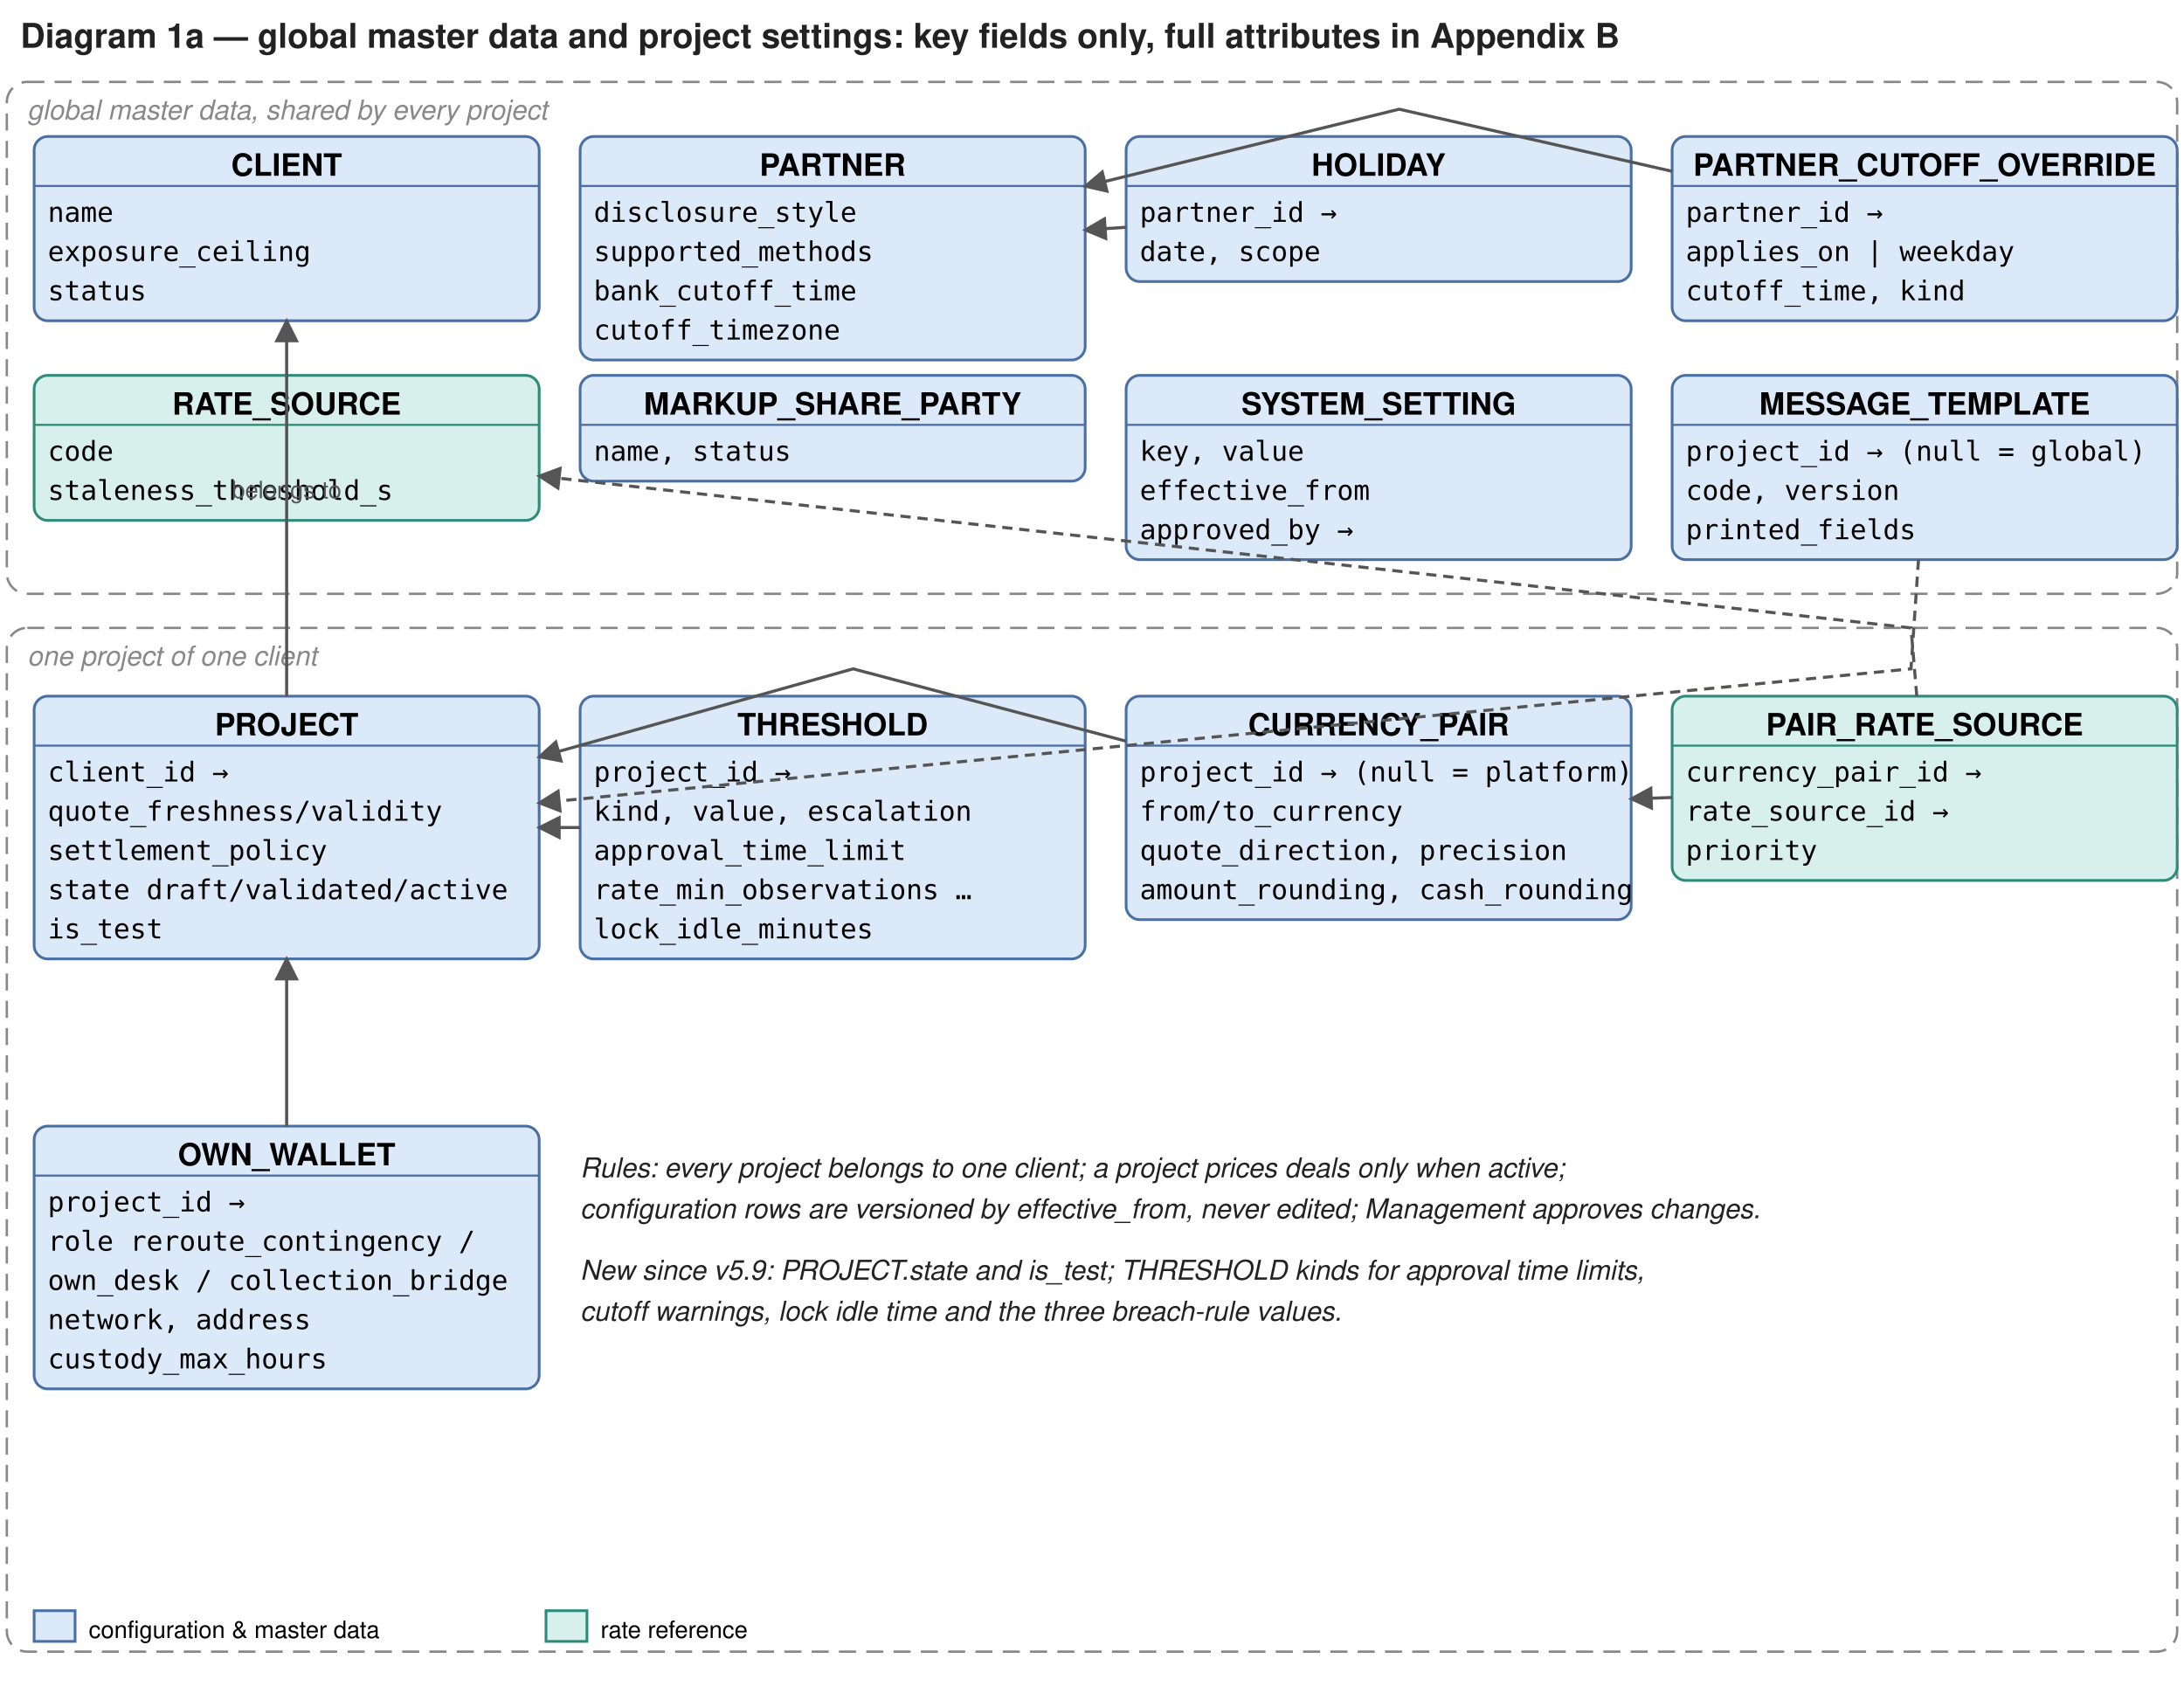
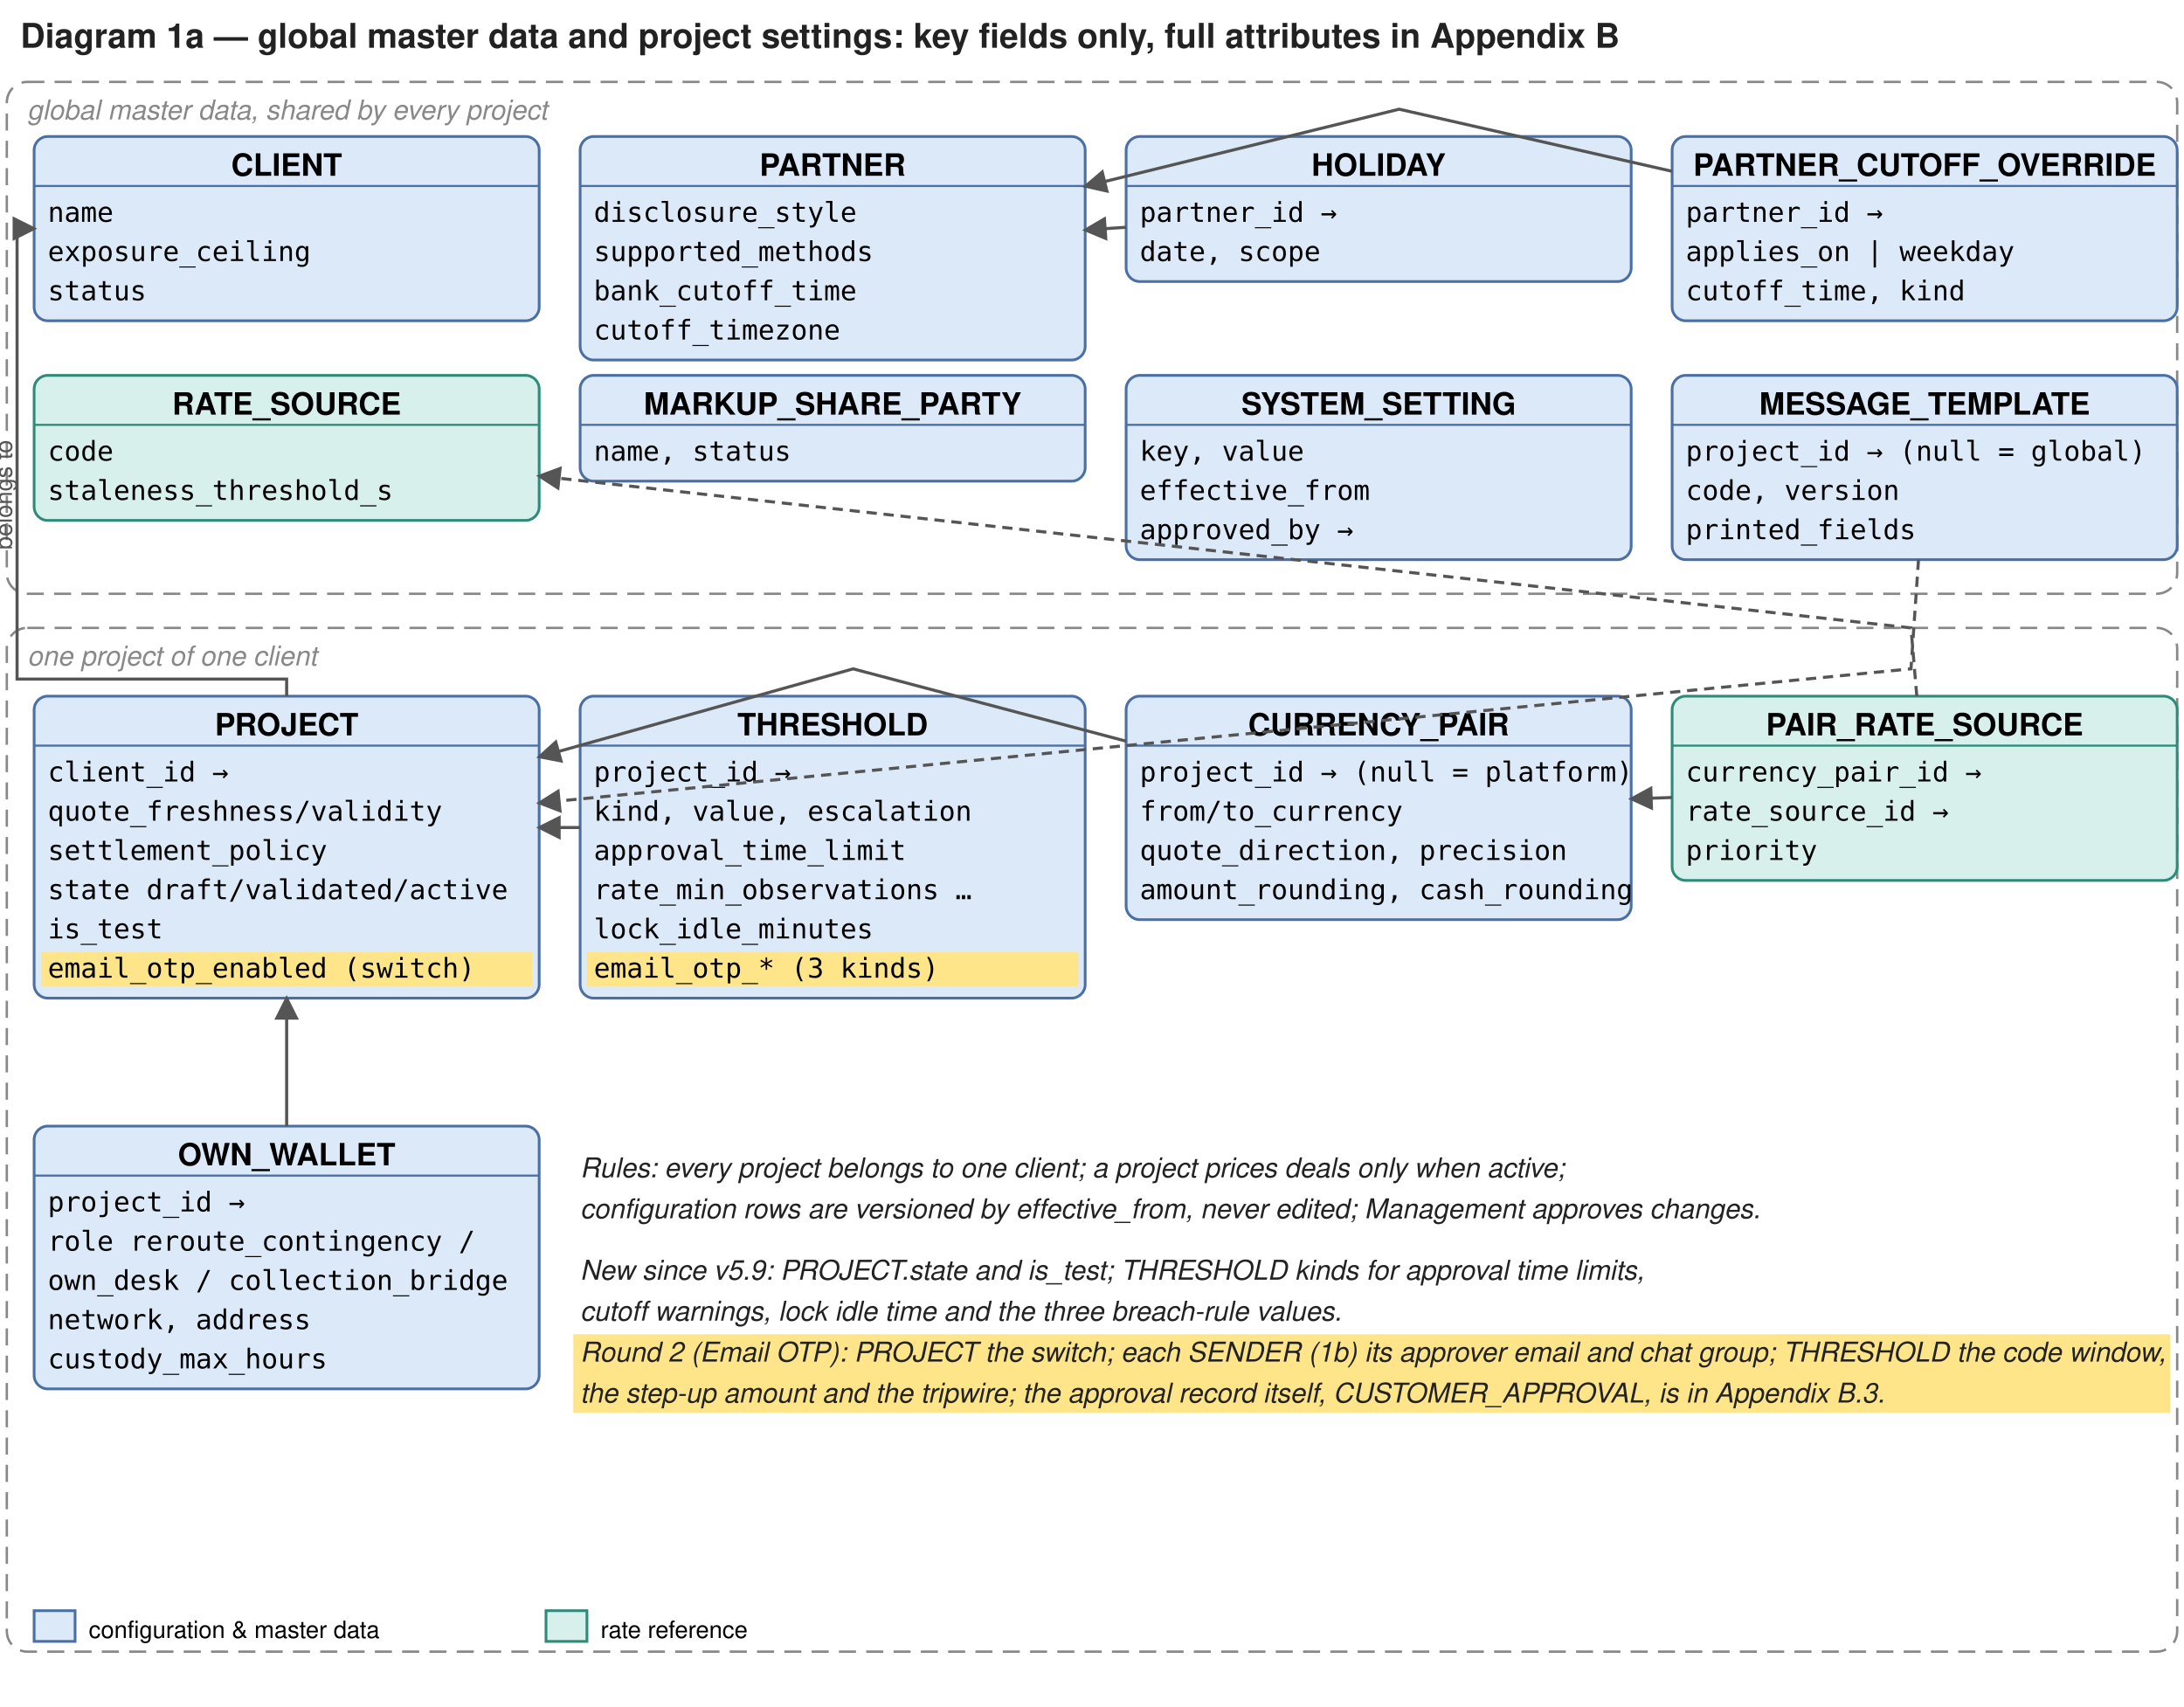
<svg xmlns="http://www.w3.org/2000/svg" viewBox="0 0 640 500" width="100%" style="display:block; background:#FFFFFF; border:0.5pt solid #bbbbbb">
  <defs>
    <marker id="arr" markerWidth="8" markerHeight="8" refX="7" refY="4" orient="auto" markerUnits="strokeWidth">
      <path d="M0,0 L8,4 L0,8 z" fill="#555" />
    </marker>
  </defs>
  <text x="6" y="14" font-size="10" font-family="Helvetica, Arial, sans-serif" fill="#222" text-anchor="start" font-weight="bold">Diagram 1a — global master data and project settings: key fields only, full attributes in Appendix B</text>
  <rect x="2" y="24" width="636" height="150" rx="6" fill="none" stroke="#888" stroke-width="0.7" stroke-dasharray="5 3" />
  <text x="8" y="35" font-size="8" font-family="Helvetica, Arial, sans-serif" fill="#888" font-style="italic">global master data, shared by every project</text>
  <rect x="10" y="40" width="148" height="54.0" rx="4" fill="#DCE9F8" stroke="#4A6FA5" stroke-width="0.8" />
  <text x="84.0" y="51.5" font-size="9" font-family="Helvetica, Arial, sans-serif" font-weight="bold" text-anchor="middle">CLIENT</text>
  <line x1="10" y1="54.5" x2="158" y2="54.5" stroke="#4A6FA5" stroke-width="0.6" />
  <text x="14" y="65.0" font-size="8" font-family="Menlo, Consolas, monospace">name</text>
  <text x="14" y="76.5" font-size="8" font-family="Menlo, Consolas, monospace">exposure_ceiling</text>
  <text x="14" y="88.0" font-size="8" font-family="Menlo, Consolas, monospace">status</text>
  <rect x="170" y="40" width="148" height="65.5" rx="4" fill="#DCE9F8" stroke="#4A6FA5" stroke-width="0.8" />
  <text x="244.0" y="51.5" font-size="9" font-family="Helvetica, Arial, sans-serif" font-weight="bold" text-anchor="middle">PARTNER</text>
  <line x1="170" y1="54.5" x2="318" y2="54.5" stroke="#4A6FA5" stroke-width="0.6" />
  <text x="174" y="65.0" font-size="8" font-family="Menlo, Consolas, monospace">disclosure_style</text>
  <text x="174" y="76.5" font-size="8" font-family="Menlo, Consolas, monospace">supported_methods</text>
  <text x="174" y="88.0" font-size="8" font-family="Menlo, Consolas, monospace">bank_cutoff_time</text>
  <text x="174" y="99.5" font-size="8" font-family="Menlo, Consolas, monospace">cutoff_timezone</text>
  <rect x="330" y="40" width="148" height="42.5" rx="4" fill="#DCE9F8" stroke="#4A6FA5" stroke-width="0.8" />
  <text x="404.0" y="51.5" font-size="9" font-family="Helvetica, Arial, sans-serif" font-weight="bold" text-anchor="middle">HOLIDAY</text>
  <line x1="330" y1="54.5" x2="478" y2="54.5" stroke="#4A6FA5" stroke-width="0.6" />
  <text x="334" y="65.0" font-size="8" font-family="Menlo, Consolas, monospace">partner_id →</text>
  <text x="334" y="76.5" font-size="8" font-family="Menlo, Consolas, monospace">date, scope</text>
  <rect x="490" y="40" width="148" height="54.0" rx="4" fill="#DCE9F8" stroke="#4A6FA5" stroke-width="0.8" />
  <text x="564.0" y="51.5" font-size="9" font-family="Helvetica, Arial, sans-serif" font-weight="bold" text-anchor="middle">PARTNER_CUTOFF_OVERRIDE</text>
  <line x1="490" y1="54.5" x2="638" y2="54.5" stroke="#4A6FA5" stroke-width="0.6" />
  <text x="494" y="65.0" font-size="8" font-family="Menlo, Consolas, monospace">partner_id →</text>
  <text x="494" y="76.5" font-size="8" font-family="Menlo, Consolas, monospace">applies_on | weekday</text>
  <text x="494" y="88.0" font-size="8" font-family="Menlo, Consolas, monospace">cutoff_time, kind</text>
  <rect x="10" y="110" width="148" height="42.5" rx="4" fill="#D8F0EC" stroke="#2E8B7A" stroke-width="0.8" />
  <text x="84.0" y="121.5" font-size="9" font-family="Helvetica, Arial, sans-serif" font-weight="bold" text-anchor="middle">RATE_SOURCE</text>
  <line x1="10" y1="124.5" x2="158" y2="124.5" stroke="#2E8B7A" stroke-width="0.6" />
  <text x="14" y="135.0" font-size="8" font-family="Menlo, Consolas, monospace">code</text>
  <text x="14" y="146.5" font-size="8" font-family="Menlo, Consolas, monospace">staleness_threshold_s</text>
  <rect x="170" y="110" width="148" height="31.0" rx="4" fill="#DCE9F8" stroke="#4A6FA5" stroke-width="0.8" />
  <text x="244.0" y="121.5" font-size="9" font-family="Helvetica, Arial, sans-serif" font-weight="bold" text-anchor="middle">MARKUP_SHARE_PARTY</text>
  <line x1="170" y1="124.5" x2="318" y2="124.5" stroke="#4A6FA5" stroke-width="0.6" />
  <text x="174" y="135.0" font-size="8" font-family="Menlo, Consolas, monospace">name, status</text>
  <rect x="330" y="110" width="148" height="54.0" rx="4" fill="#DCE9F8" stroke="#4A6FA5" stroke-width="0.8" />
  <text x="404.0" y="121.5" font-size="9" font-family="Helvetica, Arial, sans-serif" font-weight="bold" text-anchor="middle">SYSTEM_SETTING</text>
  <line x1="330" y1="124.5" x2="478" y2="124.5" stroke="#4A6FA5" stroke-width="0.6" />
  <text x="334" y="135.0" font-size="8" font-family="Menlo, Consolas, monospace">key, value</text>
  <text x="334" y="146.5" font-size="8" font-family="Menlo, Consolas, monospace">effective_from</text>
  <text x="334" y="158.0" font-size="8" font-family="Menlo, Consolas, monospace">approved_by →</text>
  <rect x="490" y="110" width="148" height="54.0" rx="4" fill="#DCE9F8" stroke="#4A6FA5" stroke-width="0.8" />
  <text x="564.0" y="121.5" font-size="9" font-family="Helvetica, Arial, sans-serif" font-weight="bold" text-anchor="middle">MESSAGE_TEMPLATE</text>
  <line x1="490" y1="124.5" x2="638" y2="124.5" stroke="#4A6FA5" stroke-width="0.6" />
  <text x="494" y="135.0" font-size="8" font-family="Menlo, Consolas, monospace">project_id → (null = global)</text>
  <text x="494" y="146.5" font-size="8" font-family="Menlo, Consolas, monospace">code, version</text>
  <text x="494" y="158.0" font-size="8" font-family="Menlo, Consolas, monospace">printed_fields</text>
  <rect x="2" y="184" width="636" height="300" rx="6" fill="none" stroke="#888" stroke-width="0.7" stroke-dasharray="5 3" />
  <text x="8" y="195" font-size="8" font-family="Helvetica, Arial, sans-serif" fill="#888" font-style="italic">one project of one client</text>
-   <rect x="10" y="204" width="148" height="77.0" rx="4" fill="#DCE9F8" stroke="#4A6FA5" stroke-width="0.8" />
+   <rect x="10" y="204" width="148" height="88.5" rx="4" fill="#DCE9F8" stroke="#4A6FA5" stroke-width="0.8" />
  <text x="84.0" y="215.5" font-size="9" font-family="Helvetica, Arial, sans-serif" font-weight="bold" text-anchor="middle">PROJECT</text>
  <line x1="10" y1="218.5" x2="158" y2="218.5" stroke="#4A6FA5" stroke-width="0.6" />
  <text x="14" y="229.0" font-size="8" font-family="Menlo, Consolas, monospace">client_id →</text>
  <text x="14" y="240.5" font-size="8" font-family="Menlo, Consolas, monospace">quote_freshness/validity</text>
  <text x="14" y="252.0" font-size="8" font-family="Menlo, Consolas, monospace">settlement_policy</text>
  <text x="14" y="263.5" font-size="8" font-family="Menlo, Consolas, monospace">state draft/validated/active</text>
  <text x="14" y="275.0" font-size="8" font-family="Menlo, Consolas, monospace">is_test</text>
-   <rect x="170" y="204" width="148" height="77.0" rx="4" fill="#DCE9F8" stroke="#4A6FA5" stroke-width="0.8" />
+   <g class="rev">
+     <rect x="12" y="279" width="144" height="10" fill="#ffe58a" />
+   </g>
+   <text x="14" y="286.5" font-size="8" font-family="Menlo, Consolas, monospace">email_otp_enabled (switch)</text>
+   <rect x="170" y="204" width="148" height="88.5" rx="4" fill="#DCE9F8" stroke="#4A6FA5" stroke-width="0.8" />
  <text x="244.0" y="215.5" font-size="9" font-family="Helvetica, Arial, sans-serif" font-weight="bold" text-anchor="middle">THRESHOLD</text>
  <line x1="170" y1="218.5" x2="318" y2="218.5" stroke="#4A6FA5" stroke-width="0.6" />
  <text x="174" y="229.0" font-size="8" font-family="Menlo, Consolas, monospace">project_id →</text>
  <text x="174" y="240.5" font-size="8" font-family="Menlo, Consolas, monospace">kind, value, escalation</text>
  <text x="174" y="252.0" font-size="8" font-family="Menlo, Consolas, monospace">approval_time_limit</text>
  <text x="174" y="263.5" font-size="8" font-family="Menlo, Consolas, monospace">rate_min_observations …</text>
  <text x="174" y="275.0" font-size="8" font-family="Menlo, Consolas, monospace">lock_idle_minutes</text>
+   <g class="rev">
+     <rect x="172" y="279" width="144" height="10" fill="#ffe58a" />
+   </g>
+   <text x="174" y="286.5" font-size="8" font-family="Menlo, Consolas, monospace">email_otp_* (3 kinds)</text>
  <rect x="330" y="204" width="148" height="65.5" rx="4" fill="#DCE9F8" stroke="#4A6FA5" stroke-width="0.8" />
  <text x="404.0" y="215.5" font-size="9" font-family="Helvetica, Arial, sans-serif" font-weight="bold" text-anchor="middle">CURRENCY_PAIR</text>
  <line x1="330" y1="218.5" x2="478" y2="218.5" stroke="#4A6FA5" stroke-width="0.6" />
  <text x="334" y="229.0" font-size="8" font-family="Menlo, Consolas, monospace">project_id → (null = platform)</text>
  <text x="334" y="240.5" font-size="8" font-family="Menlo, Consolas, monospace">from/to_currency</text>
  <text x="334" y="252.0" font-size="8" font-family="Menlo, Consolas, monospace">quote_direction, precision</text>
  <text x="334" y="263.5" font-size="8" font-family="Menlo, Consolas, monospace">amount_rounding, cash_rounding</text>
  <rect x="490" y="204" width="148" height="54.0" rx="4" fill="#D8F0EC" stroke="#2E8B7A" stroke-width="0.8" />
  <text x="564.0" y="215.5" font-size="9" font-family="Helvetica, Arial, sans-serif" font-weight="bold" text-anchor="middle">PAIR_RATE_SOURCE</text>
  <line x1="490" y1="218.5" x2="638" y2="218.5" stroke="#2E8B7A" stroke-width="0.6" />
  <text x="494" y="229.0" font-size="8" font-family="Menlo, Consolas, monospace">currency_pair_id →</text>
  <text x="494" y="240.5" font-size="8" font-family="Menlo, Consolas, monospace">rate_source_id →</text>
  <text x="494" y="252.0" font-size="8" font-family="Menlo, Consolas, monospace">priority</text>
  <rect x="10" y="330" width="148" height="77.0" rx="4" fill="#DCE9F8" stroke="#4A6FA5" stroke-width="0.8" />
  <text x="84.0" y="341.5" font-size="9" font-family="Helvetica, Arial, sans-serif" font-weight="bold" text-anchor="middle">OWN_WALLET</text>
  <line x1="10" y1="344.5" x2="158" y2="344.5" stroke="#4A6FA5" stroke-width="0.6" />
  <text x="14" y="355.0" font-size="8" font-family="Menlo, Consolas, monospace">project_id →</text>
  <text x="14" y="366.5" font-size="8" font-family="Menlo, Consolas, monospace">role reroute_contingency /</text>
  <text x="14" y="378.0" font-size="8" font-family="Menlo, Consolas, monospace">  own_desk / collection_bridge</text>
  <text x="14" y="389.5" font-size="8" font-family="Menlo, Consolas, monospace">network, address</text>
  <text x="14" y="401.0" font-size="8" font-family="Menlo, Consolas, monospace">custody_max_hours</text>
  <text x="170" y="345" font-size="8" font-family="Helvetica, Arial, sans-serif" fill="#222" text-anchor="start" font-style="italic">Rules: every project belongs to one client; a project prices deals only when active;</text>
  <text x="170" y="357" font-size="8" font-family="Helvetica, Arial, sans-serif" fill="#222" text-anchor="start" font-style="italic">configuration rows are versioned by effective_from, never edited; Management approves changes.</text>
  <text x="170" y="375" font-size="8" font-family="Helvetica, Arial, sans-serif" fill="#222" text-anchor="start" font-style="italic">New since v5.9: PROJECT.state and is_test; THRESHOLD kinds for approval time limits,</text>
  <text x="170" y="387" font-size="8" font-family="Helvetica, Arial, sans-serif" fill="#222" text-anchor="start" font-style="italic">cutoff warnings, lock idle time and the three breach-rule values.</text>
-   <path d="M 84.0 204.0 L 84.0 94.0" fill="none" stroke="#555" stroke-width="0.9" marker-end="url(#arr)" />
-   <text x="84.0" y="146.0" font-size="7" font-family="Helvetica, Arial, sans-serif" fill="#555" text-anchor="middle">belongs to</text>
+   <g class="rev">
+     <rect x="168" y="391" width="468" height="23" fill="#ffe58a" />
+   </g>
+   <text x="170" y="399" font-size="8" font-family="Helvetica, Arial, sans-serif" fill="#222" text-anchor="start" font-style="italic">Round 2 (Email OTP): PROJECT the switch; each SENDER (1b) its approver email and chat group; THRESHOLD the code window,</text>
+   <text x="170" y="411" font-size="8" font-family="Helvetica, Arial, sans-serif" fill="#222" text-anchor="start" font-style="italic">the step-up amount and the tripwire; the approval record itself, CUSTOMER_APPROVAL, is in Appendix B.3.</text>
+   <path d="M 84.0 204.0 L 84.0 199.0 L 5.0 199.0 L 5.0 67.0 L 10.0 67.0" fill="none" stroke="#555" stroke-width="0.9" marker-end="url(#arr)" />
+   <text x="0" y="0" transform="translate(3.5,145) rotate(-90)" font-size="7" font-family="Helvetica, Arial, sans-serif" fill="#555" text-anchor="middle">belongs to</text>
  <path d="M 330.0 66.6 L 318.0 67.4" fill="none" stroke="#555" stroke-width="0.9" marker-end="url(#arr)" />
  <path d="M 490.0 50.2 L 410.0 32.0 L 318.0 54.6" fill="none" stroke="#555" stroke-width="0.9" marker-end="url(#arr)" />
  <path d="M 170.0 242.5 L 158.0 242.5" fill="none" stroke="#555" stroke-width="0.9" marker-end="url(#arr)" />
  <path d="M 330.0 217.2 L 250.0 196.0 L 158.0 221.8" fill="none" stroke="#555" stroke-width="0.9" marker-end="url(#arr)" />
-   <path d="M 84.0 330.0 L 84.0 281.0" fill="none" stroke="#555" stroke-width="0.9" marker-end="url(#arr)" />
+   <path d="M 84.0 330.0 L 84.0 292.5" fill="none" stroke="#555" stroke-width="0.9" marker-end="url(#arr)" />
  <path d="M 490.0 233.7 L 478.0 234.1" fill="none" stroke="#555" stroke-width="0.9" marker-end="url(#arr)" />
  <path d="M 561.7 204.0 L 560.0 184.0 L 158.0 139.5" fill="none" stroke="#555" stroke-width="0.9" stroke-dasharray="3 2" marker-end="url(#arr)" />
  <path d="M 562.2 164.0 L 560.0 196.0 L 158.0 235.3" fill="none" stroke="#555" stroke-width="0.9" stroke-dasharray="3 2" marker-end="url(#arr)" />
  <rect x="10" y="472" width="12" height="9" fill="#DCE9F8" stroke="#4A6FA5" stroke-width="0.8" />
  <text x="26" y="480" font-size="7" font-family="Helvetica, Arial, sans-serif">configuration &amp; master data</text>
  <rect x="160" y="472" width="12" height="9" fill="#D8F0EC" stroke="#2E8B7A" stroke-width="0.8" />
  <text x="176" y="480" font-size="7" font-family="Helvetica, Arial, sans-serif">rate reference</text>
</svg>
